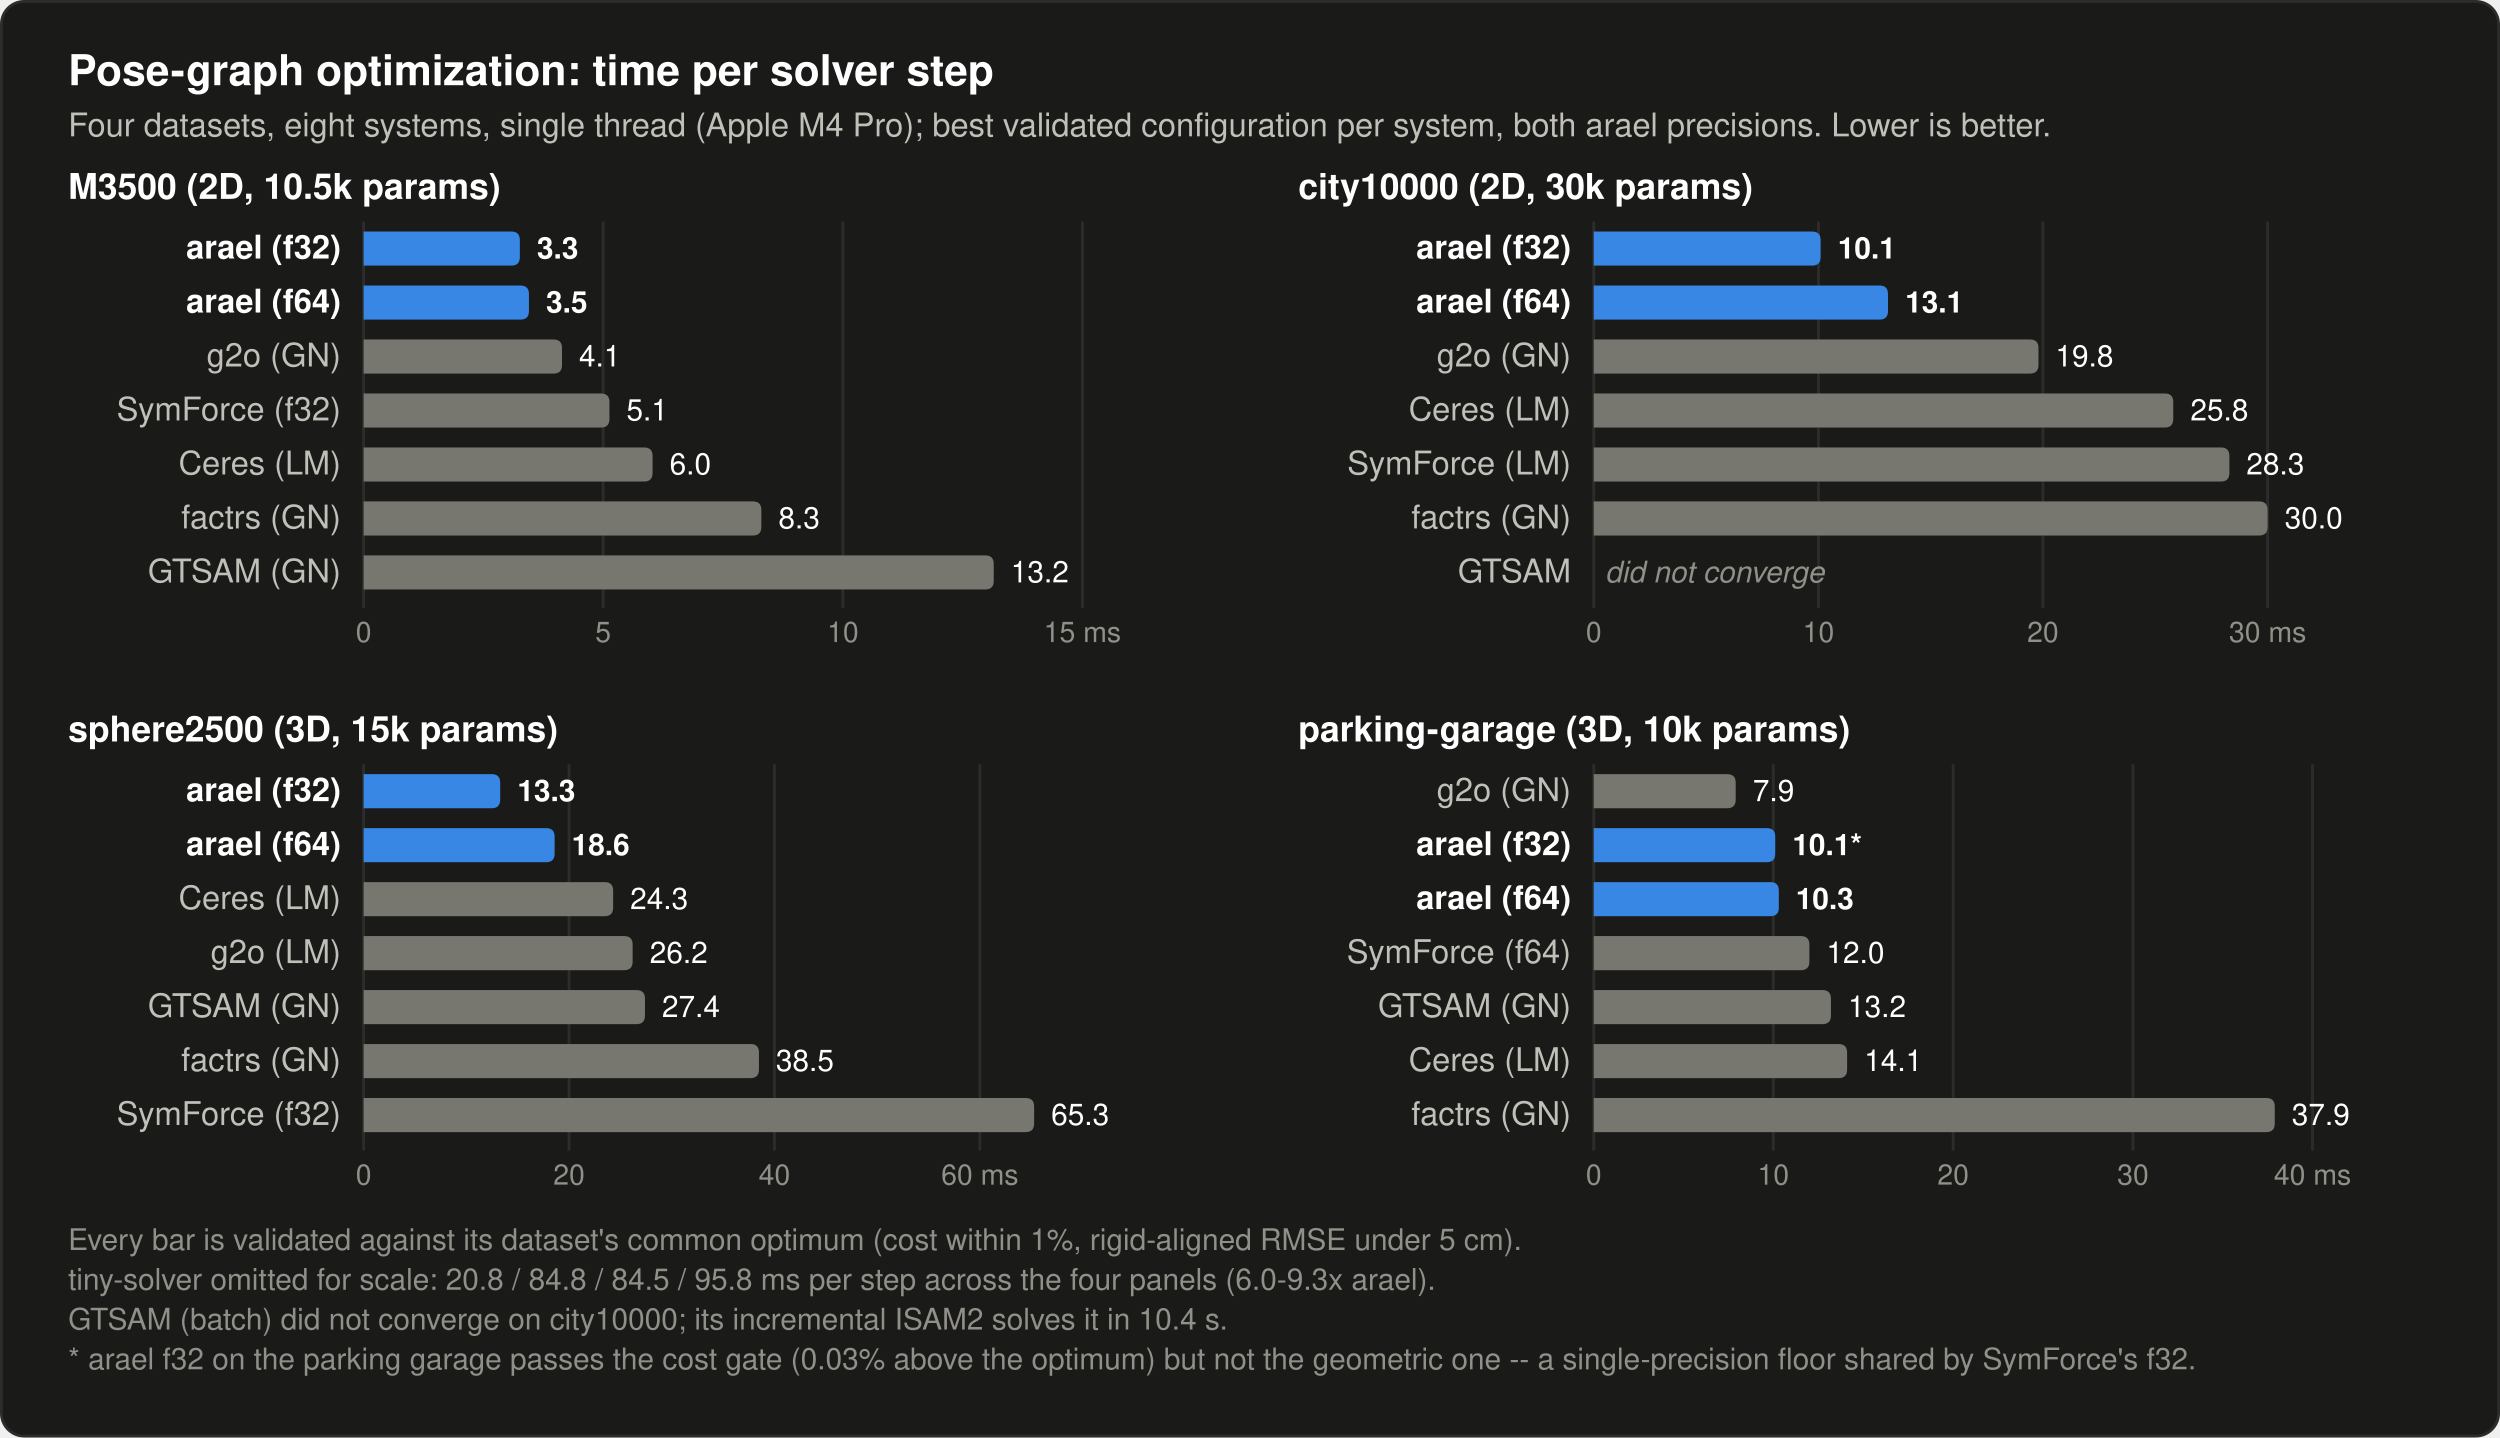
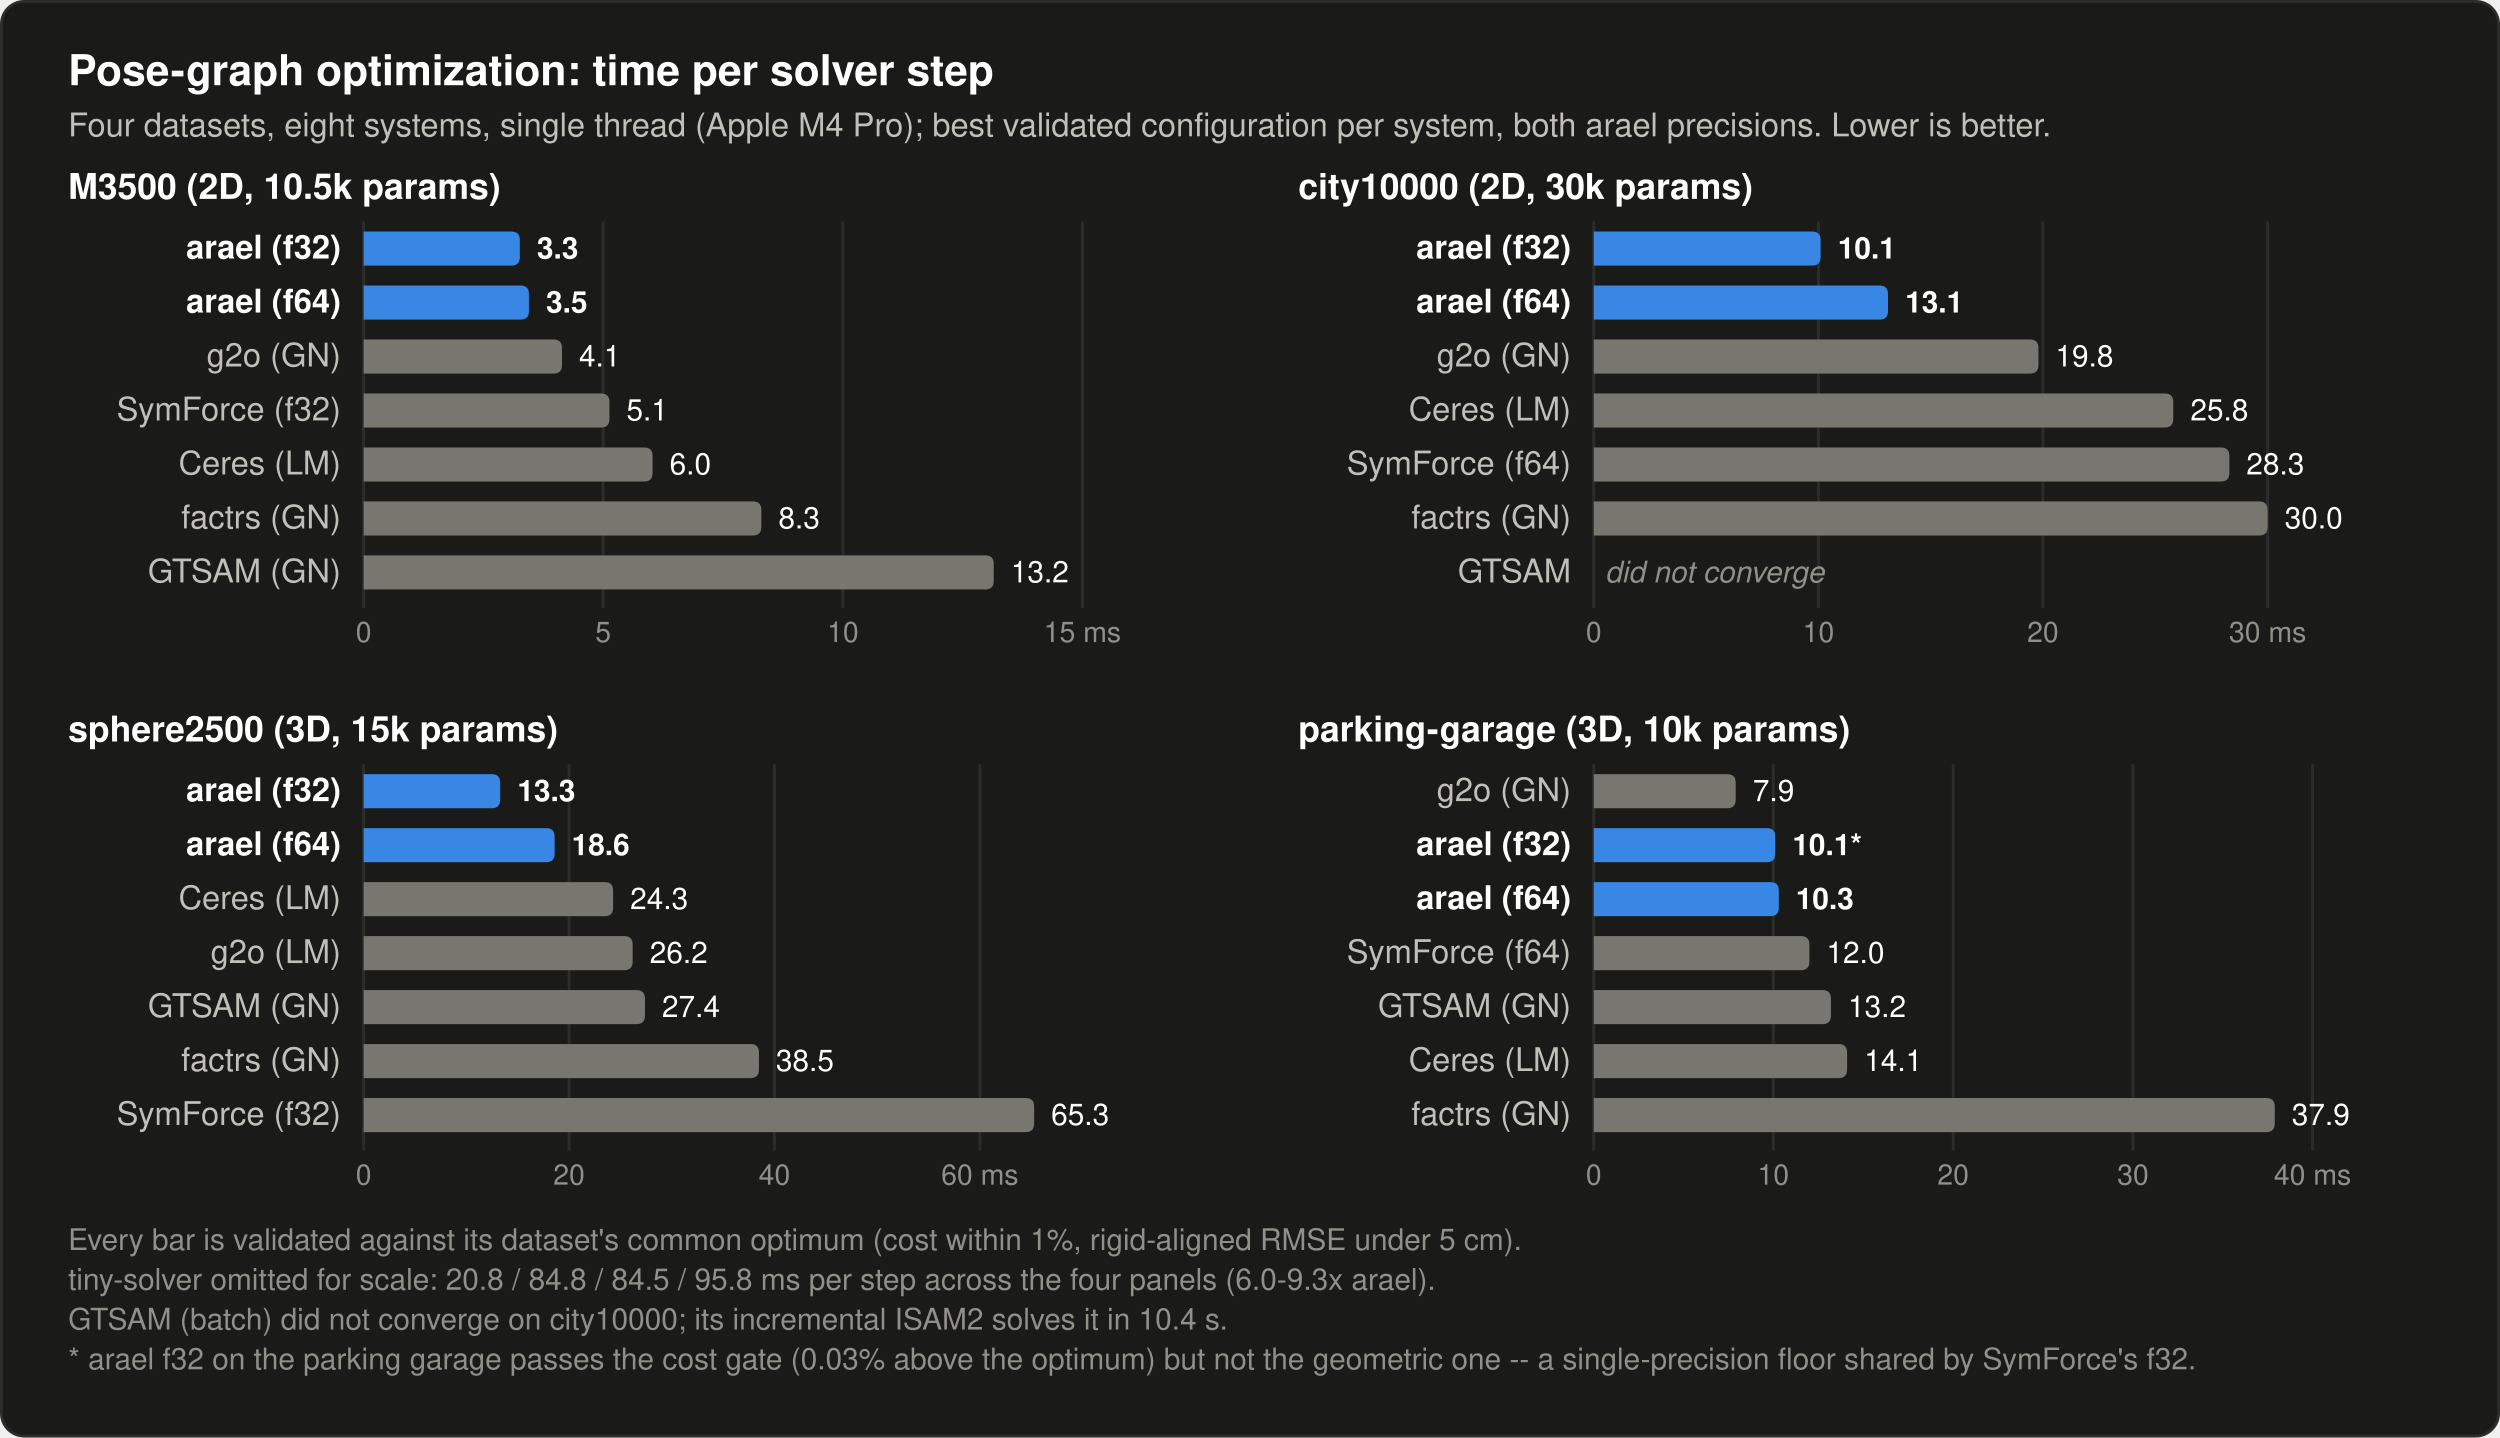
<svg xmlns="http://www.w3.org/2000/svg" width="880" height="506" viewBox="0 0 880 506" font-family="ui-sans-serif, system-ui, -apple-system, 'Segoe UI', Helvetica, Arial, sans-serif">
  <rect x="0.5" y="0.5" width="879" height="505" rx="8" fill="#1a1a19" stroke="#2c2c2a" />
  <text x="24" y="30" font-size="15" font-weight="600" fill="#ffffff">Pose-graph optimization: time per solver step</text>
  <text x="24" y="48" font-size="11.5" fill="#c0bfb8">Four datasets, eight systems, single thread (Apple M4 Pro); best validated configuration per system, both arael precisions. Lower is better.</text>
  <text x="24" y="70" font-size="12.5" font-weight="600" fill="#ffffff">M3500 (2D, 10.5k params)</text>
  <line x1="128.0" y1="78" x2="128.0" y2="214" stroke="#2c2c2a" stroke-width="1" />
  <text x="128.0" y="226" font-size="10" text-anchor="middle" fill="#908f88">0</text>
  <line x1="212.3" y1="78" x2="212.3" y2="214" stroke="#2c2c2a" stroke-width="1" />
  <text x="212.3" y="226" font-size="10" text-anchor="middle" fill="#908f88">5</text>
  <line x1="296.7" y1="78" x2="296.7" y2="214" stroke="#2c2c2a" stroke-width="1" />
  <text x="296.7" y="226" font-size="10" text-anchor="middle" fill="#908f88">10</text>
  <line x1="381.0" y1="78" x2="381.0" y2="214" stroke="#2c2c2a" stroke-width="1" />
  <text x="381.0" y="226" font-size="10" text-anchor="middle" fill="#908f88">15 ms</text>
  <text x="120" y="91.0" font-size="11.5" text-anchor="end" font-weight="600" fill="#ffffff">arael (f32)</text>
  <path d="M128,81.5 L179.985,81.5 Q182.985,81.5 182.985,84.5 L182.985,90.5 Q182.985,93.5 179.985,93.5 L128,93.5 Z" fill="#3987e5" />
  <text x="189.0" y="91.0" font-size="10.5" font-weight="600" fill="#ffffff">3.3</text>
  <text x="120" y="110.0" font-size="11.5" text-anchor="end" font-weight="600" fill="#ffffff">arael (f64)</text>
  <path d="M128,100.5 L183.19,100.5 Q186.19,100.5 186.19,103.5 L186.19,109.5 Q186.19,112.5 183.19,112.5 L128,112.5 Z" fill="#3987e5" />
  <text x="192.2" y="110.0" font-size="10.5" font-weight="600" fill="#ffffff">3.5</text>
  <text x="120" y="129.0" font-size="11.5" text-anchor="end" fill="#c0bfb8">g2o (GN)</text>
  <path d="M128,119.5 L194.828,119.5 Q197.828,119.5 197.828,122.5 L197.828,128.5 Q197.828,131.5 194.828,131.5 L128,131.5 Z" fill="#77766f" />
  <text x="203.8" y="129.0" font-size="10.5" fill="#ffffff">4.1</text>
  <text x="120" y="148.0" font-size="11.5" text-anchor="end" fill="#c0bfb8">SymForce (f32)</text>
  <path d="M128,138.5 L211.526,138.5 Q214.526,138.5 214.526,141.5 L214.526,147.5 Q214.526,150.5 211.526,150.5 L128,150.5 Z" fill="#77766f" />
  <text x="220.5" y="148.0" font-size="10.5" fill="#ffffff">5.1</text>
  <text x="120" y="167.0" font-size="11.5" text-anchor="end" fill="#c0bfb8">Ceres (LM)</text>
  <path d="M128,157.5 L226.706,157.5 Q229.706,157.5 229.706,160.5 L229.706,166.5 Q229.706,169.5 226.706,169.5 L128,169.5 Z" fill="#77766f" />
  <text x="235.7" y="167.0" font-size="10.5" fill="#ffffff">6.0</text>
  <text x="120" y="186.0" font-size="11.5" text-anchor="end" fill="#c0bfb8">factrs (GN)</text>
  <path d="M128,176.5 L264.993,176.5 Q267.993,176.5 267.993,179.5 L267.993,185.5 Q267.993,188.5 264.993,188.5 L128,188.5 Z" fill="#77766f" />
  <text x="274.0" y="186.0" font-size="10.5" fill="#ffffff">8.3</text>
  <text x="120" y="205.0" font-size="11.5" text-anchor="end" fill="#c0bfb8">GTSAM (GN)</text>
  <path d="M128,195.5 L346.797,195.5 Q349.797,195.5 349.797,198.5 L349.797,204.5 Q349.797,207.5 346.797,207.5 L128,207.5 Z" fill="#77766f" />
  <text x="355.8" y="205.0" font-size="10.5" fill="#ffffff">13.2</text>
  <text x="457" y="70" font-size="12.5" font-weight="600" fill="#ffffff">city10000 (2D, 30k params)</text>
  <line x1="561.0" y1="78" x2="561.0" y2="214" stroke="#2c2c2a" stroke-width="1" />
  <text x="561.0" y="226" font-size="10" text-anchor="middle" fill="#908f88">0</text>
  <line x1="640.1" y1="78" x2="640.1" y2="214" stroke="#2c2c2a" stroke-width="1" />
  <text x="640.1" y="226" font-size="10" text-anchor="middle" fill="#908f88">10</text>
  <line x1="719.1" y1="78" x2="719.1" y2="214" stroke="#2c2c2a" stroke-width="1" />
  <text x="719.1" y="226" font-size="10" text-anchor="middle" fill="#908f88">20</text>
  <line x1="798.2" y1="78" x2="798.2" y2="214" stroke="#2c2c2a" stroke-width="1" />
  <text x="798.2" y="226" font-size="10" text-anchor="middle" fill="#908f88">30 ms</text>
  <text x="553" y="91.0" font-size="11.5" text-anchor="end" font-weight="600" fill="#ffffff">arael (f32)</text>
  <path d="M561,81.5 L637.853,81.5 Q640.853,81.5 640.853,84.5 L640.853,90.5 Q640.853,93.5 637.853,93.5 L561,93.5 Z" fill="#3987e5" />
  <text x="646.9" y="91.0" font-size="10.5" font-weight="600" fill="#ffffff">10.1</text>
  <text x="553" y="110.0" font-size="11.5" text-anchor="end" font-weight="600" fill="#ffffff">arael (f64)</text>
  <path d="M561,100.5 L661.572,100.5 Q664.572,100.5 664.572,103.5 L664.572,109.5 Q664.572,112.5 661.572,112.5 L561,112.5 Z" fill="#3987e5" />
  <text x="670.6" y="110.0" font-size="10.5" font-weight="600" fill="#ffffff">13.1</text>
  <text x="553" y="129.0" font-size="11.5" text-anchor="end" fill="#c0bfb8">g2o (GN)</text>
  <path d="M561,119.5 L714.544,119.5 Q717.544,119.5 717.544,122.5 L717.544,128.5 Q717.544,131.5 714.544,131.5 L561,131.5 Z" fill="#77766f" />
  <text x="723.5" y="129.0" font-size="10.5" fill="#ffffff">19.8</text>
  <text x="553" y="148.0" font-size="11.5" text-anchor="end" fill="#c0bfb8">Ceres (LM)</text>
  <path d="M561,138.5 L761.981,138.5 Q764.981,138.5 764.981,141.5 L764.981,147.5 Q764.981,150.5 761.981,150.5 L561,150.5 Z" fill="#77766f" />
  <text x="771.0" y="148.0" font-size="10.5" fill="#ffffff">25.8</text>
-   <text x="553" y="167.0" font-size="11.5" text-anchor="end" fill="#c0bfb8">SymForce (LM)</text>
+   <text x="553" y="167.0" font-size="11.5" text-anchor="end" fill="#c0bfb8">SymForce (f64)</text>
  <path d="M561,157.5 L781.747,157.5 Q784.747,157.5 784.747,160.5 L784.747,166.5 Q784.747,169.5 781.747,169.5 L561,169.5 Z" fill="#77766f" />
  <text x="790.7" y="167.0" font-size="10.5" fill="#ffffff">28.3</text>
  <text x="553" y="186.0" font-size="11.5" text-anchor="end" fill="#c0bfb8">factrs (GN)</text>
  <path d="M561,176.5 L795.188,176.5 Q798.188,176.5 798.188,179.5 L798.188,185.5 Q798.188,188.5 795.188,188.5 L561,188.5 Z" fill="#77766f" />
  <text x="804.2" y="186.0" font-size="10.5" fill="#ffffff">30.0</text>
  <text x="553" y="205.0" font-size="11.5" text-anchor="end" fill="#c0bfb8">GTSAM</text>
  <text x="565" y="205.0" font-size="10.5" font-style="italic" fill="#908f88">did not converge</text>
  <text x="24" y="261" font-size="12.5" font-weight="600" fill="#ffffff">sphere2500 (3D, 15k params)</text>
  <line x1="128.0" y1="269" x2="128.0" y2="405" stroke="#2c2c2a" stroke-width="1" />
  <text x="128.0" y="417" font-size="10" text-anchor="middle" fill="#908f88">0</text>
  <line x1="200.3" y1="269" x2="200.3" y2="405" stroke="#2c2c2a" stroke-width="1" />
  <text x="200.3" y="417" font-size="10" text-anchor="middle" fill="#908f88">20</text>
  <line x1="272.6" y1="269" x2="272.6" y2="405" stroke="#2c2c2a" stroke-width="1" />
  <text x="272.6" y="417" font-size="10" text-anchor="middle" fill="#908f88">40</text>
  <line x1="344.9" y1="269" x2="344.9" y2="405" stroke="#2c2c2a" stroke-width="1" />
  <text x="344.9" y="417" font-size="10" text-anchor="middle" fill="#908f88">60 ms</text>
  <text x="120" y="282.0" font-size="11.5" text-anchor="end" font-weight="600" fill="#ffffff">arael (f32)</text>
  <path d="M128,272.5 L173.07,272.5 Q176.07,272.5 176.07,275.5 L176.07,281.5 Q176.07,284.5 173.07,284.5 L128,284.5 Z" fill="#3987e5" />
  <text x="182.1" y="282.0" font-size="10.5" font-weight="600" fill="#ffffff">13.3</text>
  <text x="120" y="301.0" font-size="11.5" text-anchor="end" font-weight="600" fill="#ffffff">arael (f64)</text>
  <path d="M128,291.5 L192.226,291.5 Q195.226,291.5 195.226,294.5 L195.226,300.5 Q195.226,303.5 192.226,303.5 L128,303.5 Z" fill="#3987e5" />
  <text x="201.2" y="301.0" font-size="10.5" font-weight="600" fill="#ffffff">18.6</text>
  <text x="120" y="320.0" font-size="11.5" text-anchor="end" fill="#c0bfb8">Ceres (LM)</text>
  <path d="M128,310.5 L212.827,310.5 Q215.827,310.5 215.827,313.5 L215.827,319.5 Q215.827,322.5 212.827,322.5 L128,322.5 Z" fill="#77766f" />
  <text x="221.8" y="320.0" font-size="10.5" fill="#ffffff">24.3</text>
  <text x="120" y="339.0" font-size="11.5" text-anchor="end" fill="#c0bfb8">g2o (LM)</text>
  <path d="M128,329.5 L219.694,329.5 Q222.694,329.5 222.694,332.5 L222.694,338.5 Q222.694,341.5 219.694,341.5 L128,341.5 Z" fill="#77766f" />
  <text x="228.7" y="339.0" font-size="10.5" fill="#ffffff">26.2</text>
  <text x="120" y="358.0" font-size="11.5" text-anchor="end" fill="#c0bfb8">GTSAM (GN)</text>
  <path d="M128,348.5 L224.031,348.5 Q227.031,348.5 227.031,351.5 L227.031,357.5 Q227.031,360.5 224.031,360.5 L128,360.5 Z" fill="#77766f" />
  <text x="233.0" y="358.0" font-size="10.5" fill="#ffffff">27.4</text>
  <text x="120" y="377.0" font-size="11.5" text-anchor="end" fill="#c0bfb8">factrs (GN)</text>
  <path d="M128,367.5 L264.15,367.5 Q267.15,367.5 267.15,370.5 L267.15,376.5 Q267.15,379.5 264.15,379.5 L128,379.5 Z" fill="#77766f" />
  <text x="273.1" y="377.0" font-size="10.5" fill="#ffffff">38.5</text>
  <text x="120" y="396.0" font-size="11.5" text-anchor="end" fill="#c0bfb8">SymForce (f32)</text>
  <path d="M128,386.5 L361.013,386.5 Q364.013,386.5 364.013,389.5 L364.013,395.5 Q364.013,398.5 361.013,398.5 L128,398.5 Z" fill="#77766f" />
  <text x="370.0" y="396.0" font-size="10.5" fill="#ffffff">65.3</text>
  <text x="457" y="261" font-size="12.5" font-weight="600" fill="#ffffff">parking-garage (3D, 10k params)</text>
  <line x1="561.0" y1="269" x2="561.0" y2="405" stroke="#2c2c2a" stroke-width="1" />
  <text x="561.0" y="417" font-size="10" text-anchor="middle" fill="#908f88">0</text>
  <line x1="624.2" y1="269" x2="624.2" y2="405" stroke="#2c2c2a" stroke-width="1" />
  <text x="624.2" y="417" font-size="10" text-anchor="middle" fill="#908f88">10</text>
  <line x1="687.5" y1="269" x2="687.5" y2="405" stroke="#2c2c2a" stroke-width="1" />
  <text x="687.5" y="417" font-size="10" text-anchor="middle" fill="#908f88">20</text>
  <line x1="750.8" y1="269" x2="750.8" y2="405" stroke="#2c2c2a" stroke-width="1" />
  <text x="750.8" y="417" font-size="10" text-anchor="middle" fill="#908f88">30</text>
  <line x1="814.0" y1="269" x2="814.0" y2="405" stroke="#2c2c2a" stroke-width="1" />
  <text x="814.0" y="417" font-size="10" text-anchor="middle" fill="#908f88">40 ms</text>
  <text x="553" y="282.0" font-size="11.5" text-anchor="end" fill="#c0bfb8">g2o (GN)</text>
  <path d="M561,272.5 L607.967,272.5 Q610.967,272.5 610.967,275.5 L610.967,281.5 Q610.967,284.5 607.967,284.5 L561,284.5 Z" fill="#77766f" />
  <text x="617.0" y="282.0" font-size="10.5" fill="#ffffff">7.9</text>
  <text x="553" y="301.0" font-size="11.5" text-anchor="end" font-weight="600" fill="#ffffff">arael (f32)</text>
  <path d="M561,291.5 L621.883,291.5 Q624.883,291.5 624.883,294.5 L624.883,300.5 Q624.883,303.5 621.883,303.5 L561,303.5 Z" fill="#3987e5" />
  <text x="630.9" y="301.0" font-size="10.5" font-weight="600" fill="#ffffff">10.1*</text>
  <text x="553" y="320.0" font-size="11.5" text-anchor="end" font-weight="600" fill="#ffffff">arael (f64)</text>
  <path d="M561,310.5 L623.148,310.5 Q626.148,310.5 626.148,313.5 L626.148,319.5 Q626.148,322.5 623.148,322.5 L561,322.5 Z" fill="#3987e5" />
  <text x="632.1" y="320.0" font-size="10.5" font-weight="600" fill="#ffffff">10.3</text>
  <text x="553" y="339.0" font-size="11.5" text-anchor="end" fill="#c0bfb8">SymForce (f64)</text>
  <path d="M561,329.5 L633.9,329.5 Q636.9,329.5 636.9,332.5 L636.9,338.5 Q636.9,341.5 633.9,341.5 L561,341.5 Z" fill="#77766f" />
  <text x="642.9" y="339.0" font-size="10.5" fill="#ffffff">12.0</text>
  <text x="553" y="358.0" font-size="11.5" text-anchor="end" fill="#c0bfb8">GTSAM (GN)</text>
  <path d="M561,348.5 L641.49,348.5 Q644.49,348.5 644.49,351.5 L644.49,357.5 Q644.49,360.5 641.49,360.5 L561,360.5 Z" fill="#77766f" />
  <text x="650.5" y="358.0" font-size="10.5" fill="#ffffff">13.2</text>
  <text x="553" y="377.0" font-size="11.5" text-anchor="end" fill="#c0bfb8">Ceres (LM)</text>
  <path d="M561,367.5 L647.183,367.5 Q650.183,367.5 650.183,370.5 L650.183,376.5 Q650.183,379.5 647.183,379.5 L561,379.5 Z" fill="#77766f" />
  <text x="656.2" y="377.0" font-size="10.5" fill="#ffffff">14.1</text>
  <text x="553" y="396.0" font-size="11.5" text-anchor="end" fill="#c0bfb8">factrs (GN)</text>
  <path d="M561,386.5 L797.717,386.5 Q800.717,386.5 800.717,389.5 L800.717,395.5 Q800.717,398.5 797.717,398.5 L561,398.5 Z" fill="#77766f" />
  <text x="806.7" y="396.0" font-size="10.5" fill="#ffffff">37.9</text>
  <text x="24" y="440" font-size="10.5" fill="#908f88">Every bar is validated against its dataset's common optimum (cost within 1%, rigid-aligned RMSE under 5 cm).</text>
  <text x="24" y="454" font-size="10.5" fill="#908f88">tiny-solver omitted for scale: 20.8 / 84.8 / 84.5 / 95.8 ms per step across the four panels (6.0-9.3x arael).</text>
  <text x="24" y="468" font-size="10.5" fill="#908f88">GTSAM (batch) did not converge on city10000; its incremental ISAM2 solves it in 10.4 s.</text>
  <text x="24" y="482" font-size="10.5" fill="#908f88">* arael f32 on the parking garage passes the cost gate (0.03% above the optimum) but not the geometric one -- a single-precision floor shared by SymForce's f32.</text>
</svg>
